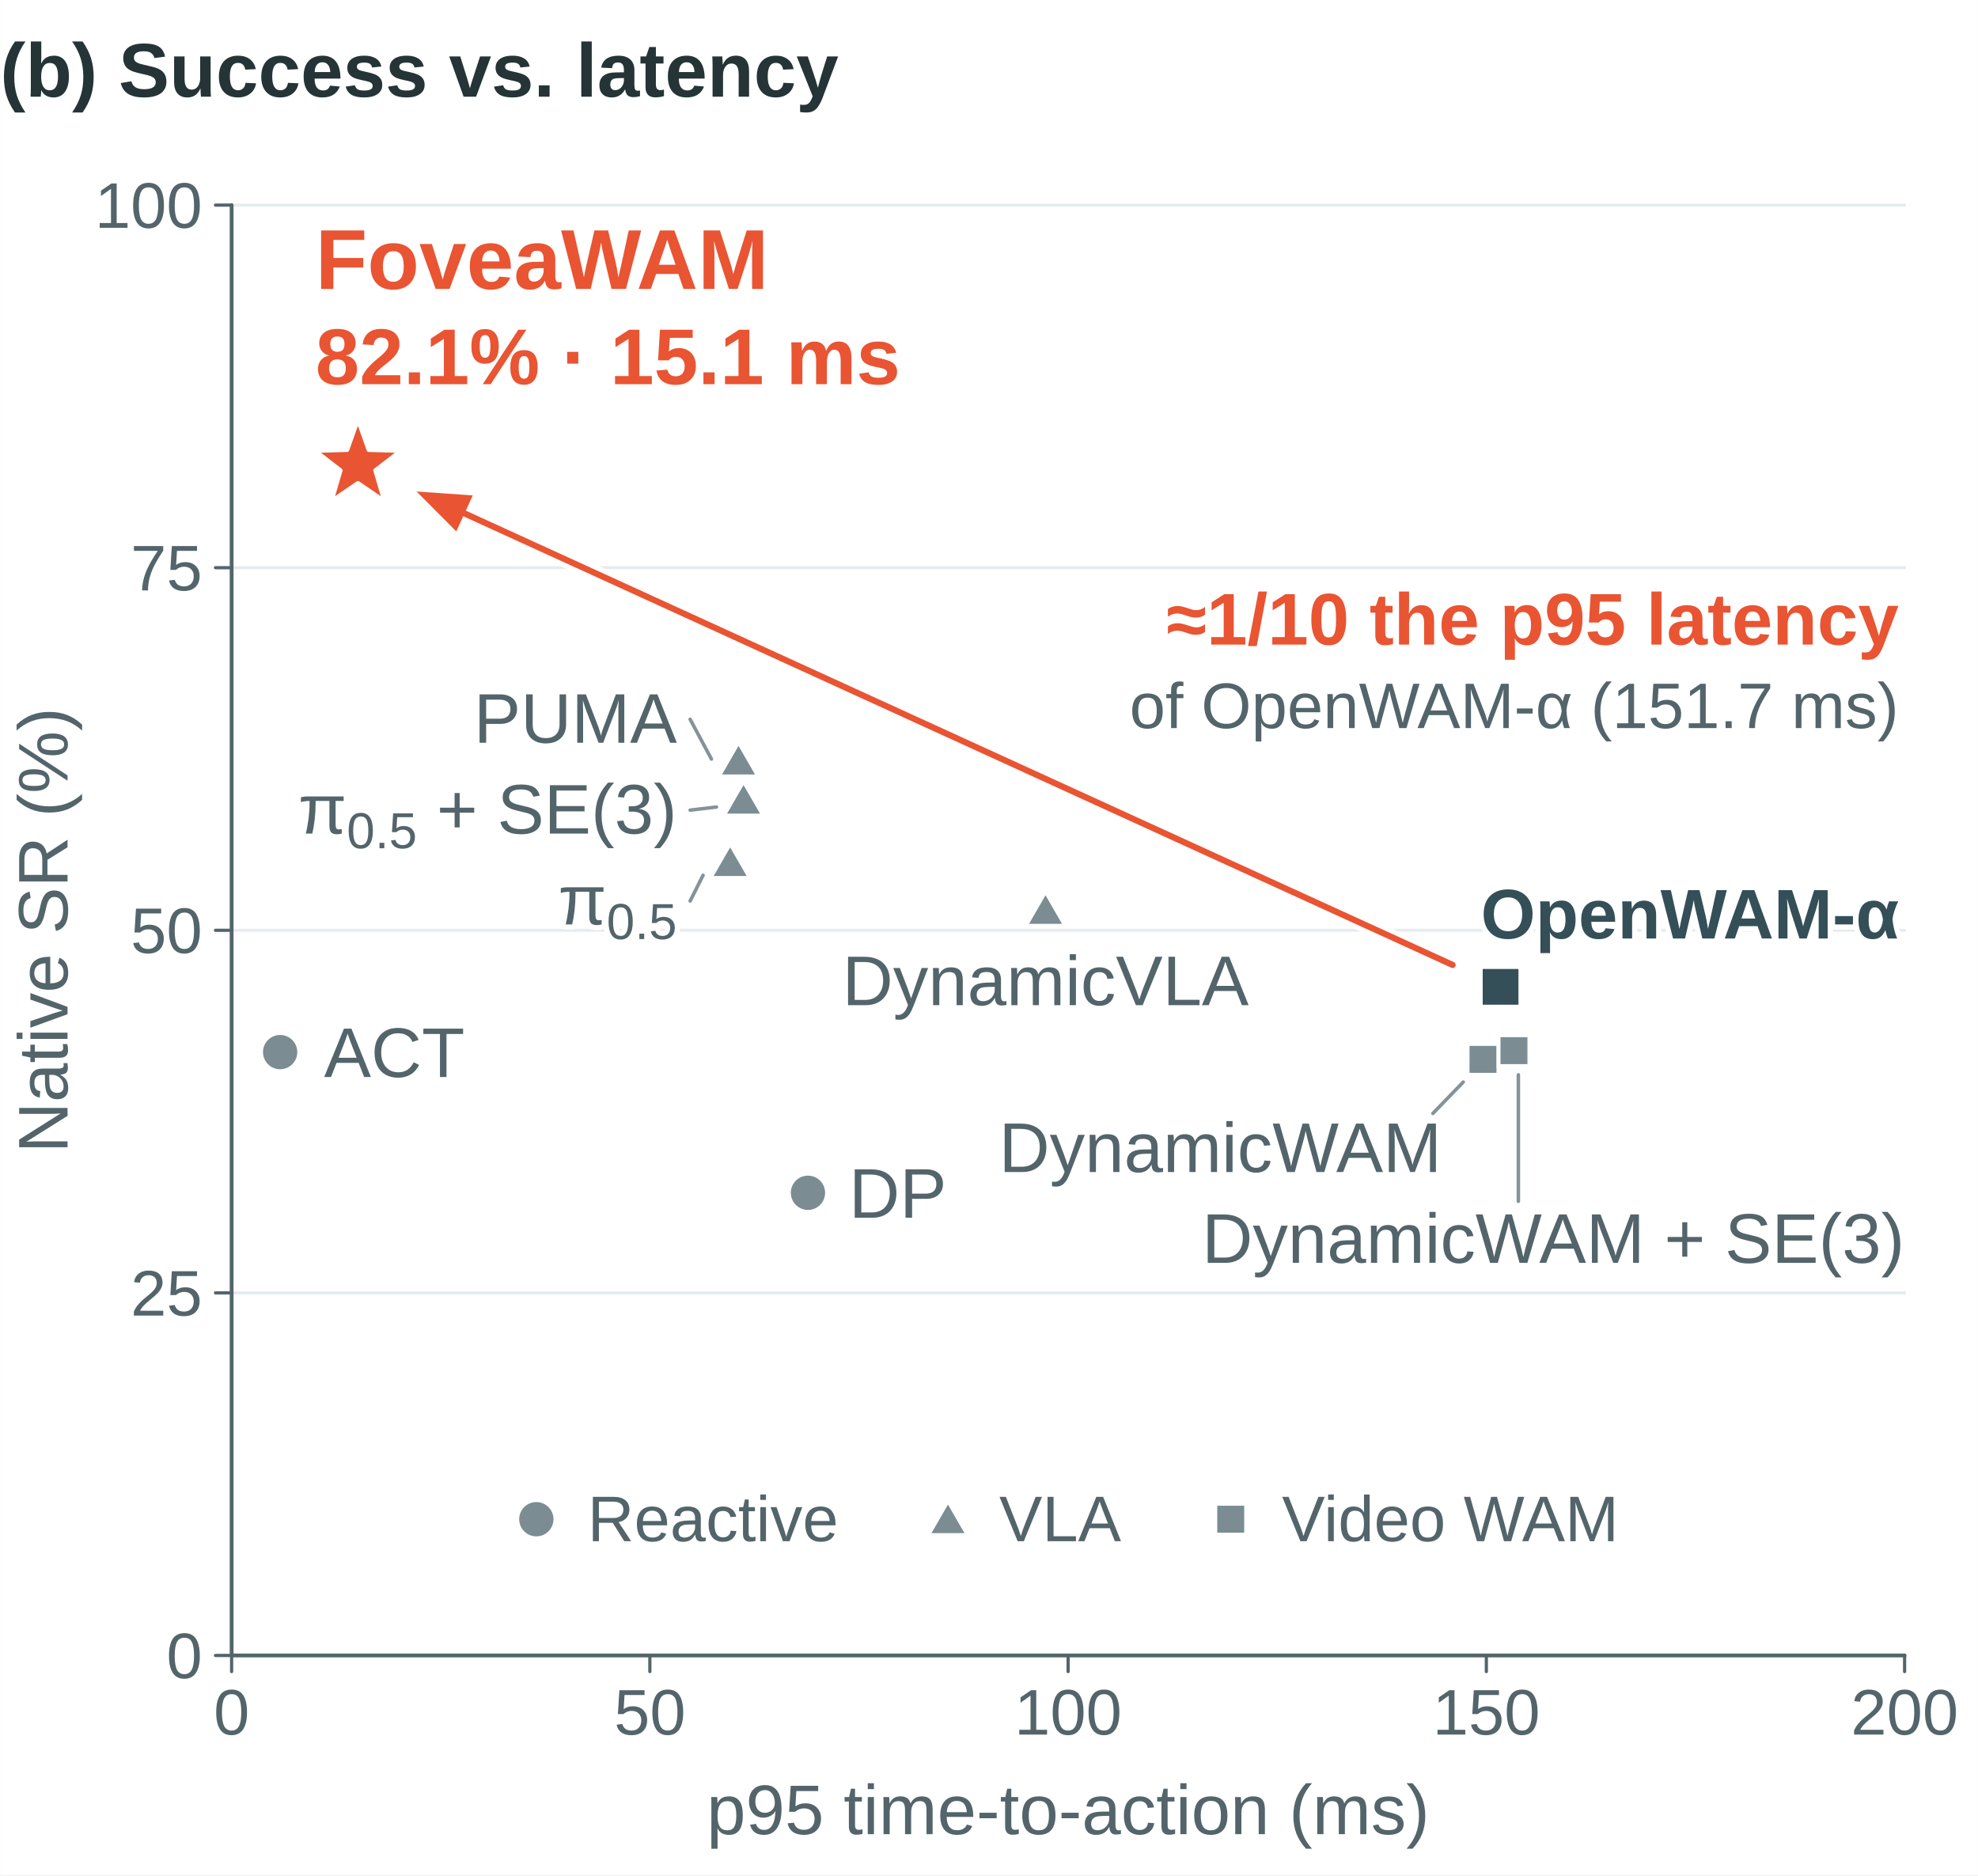
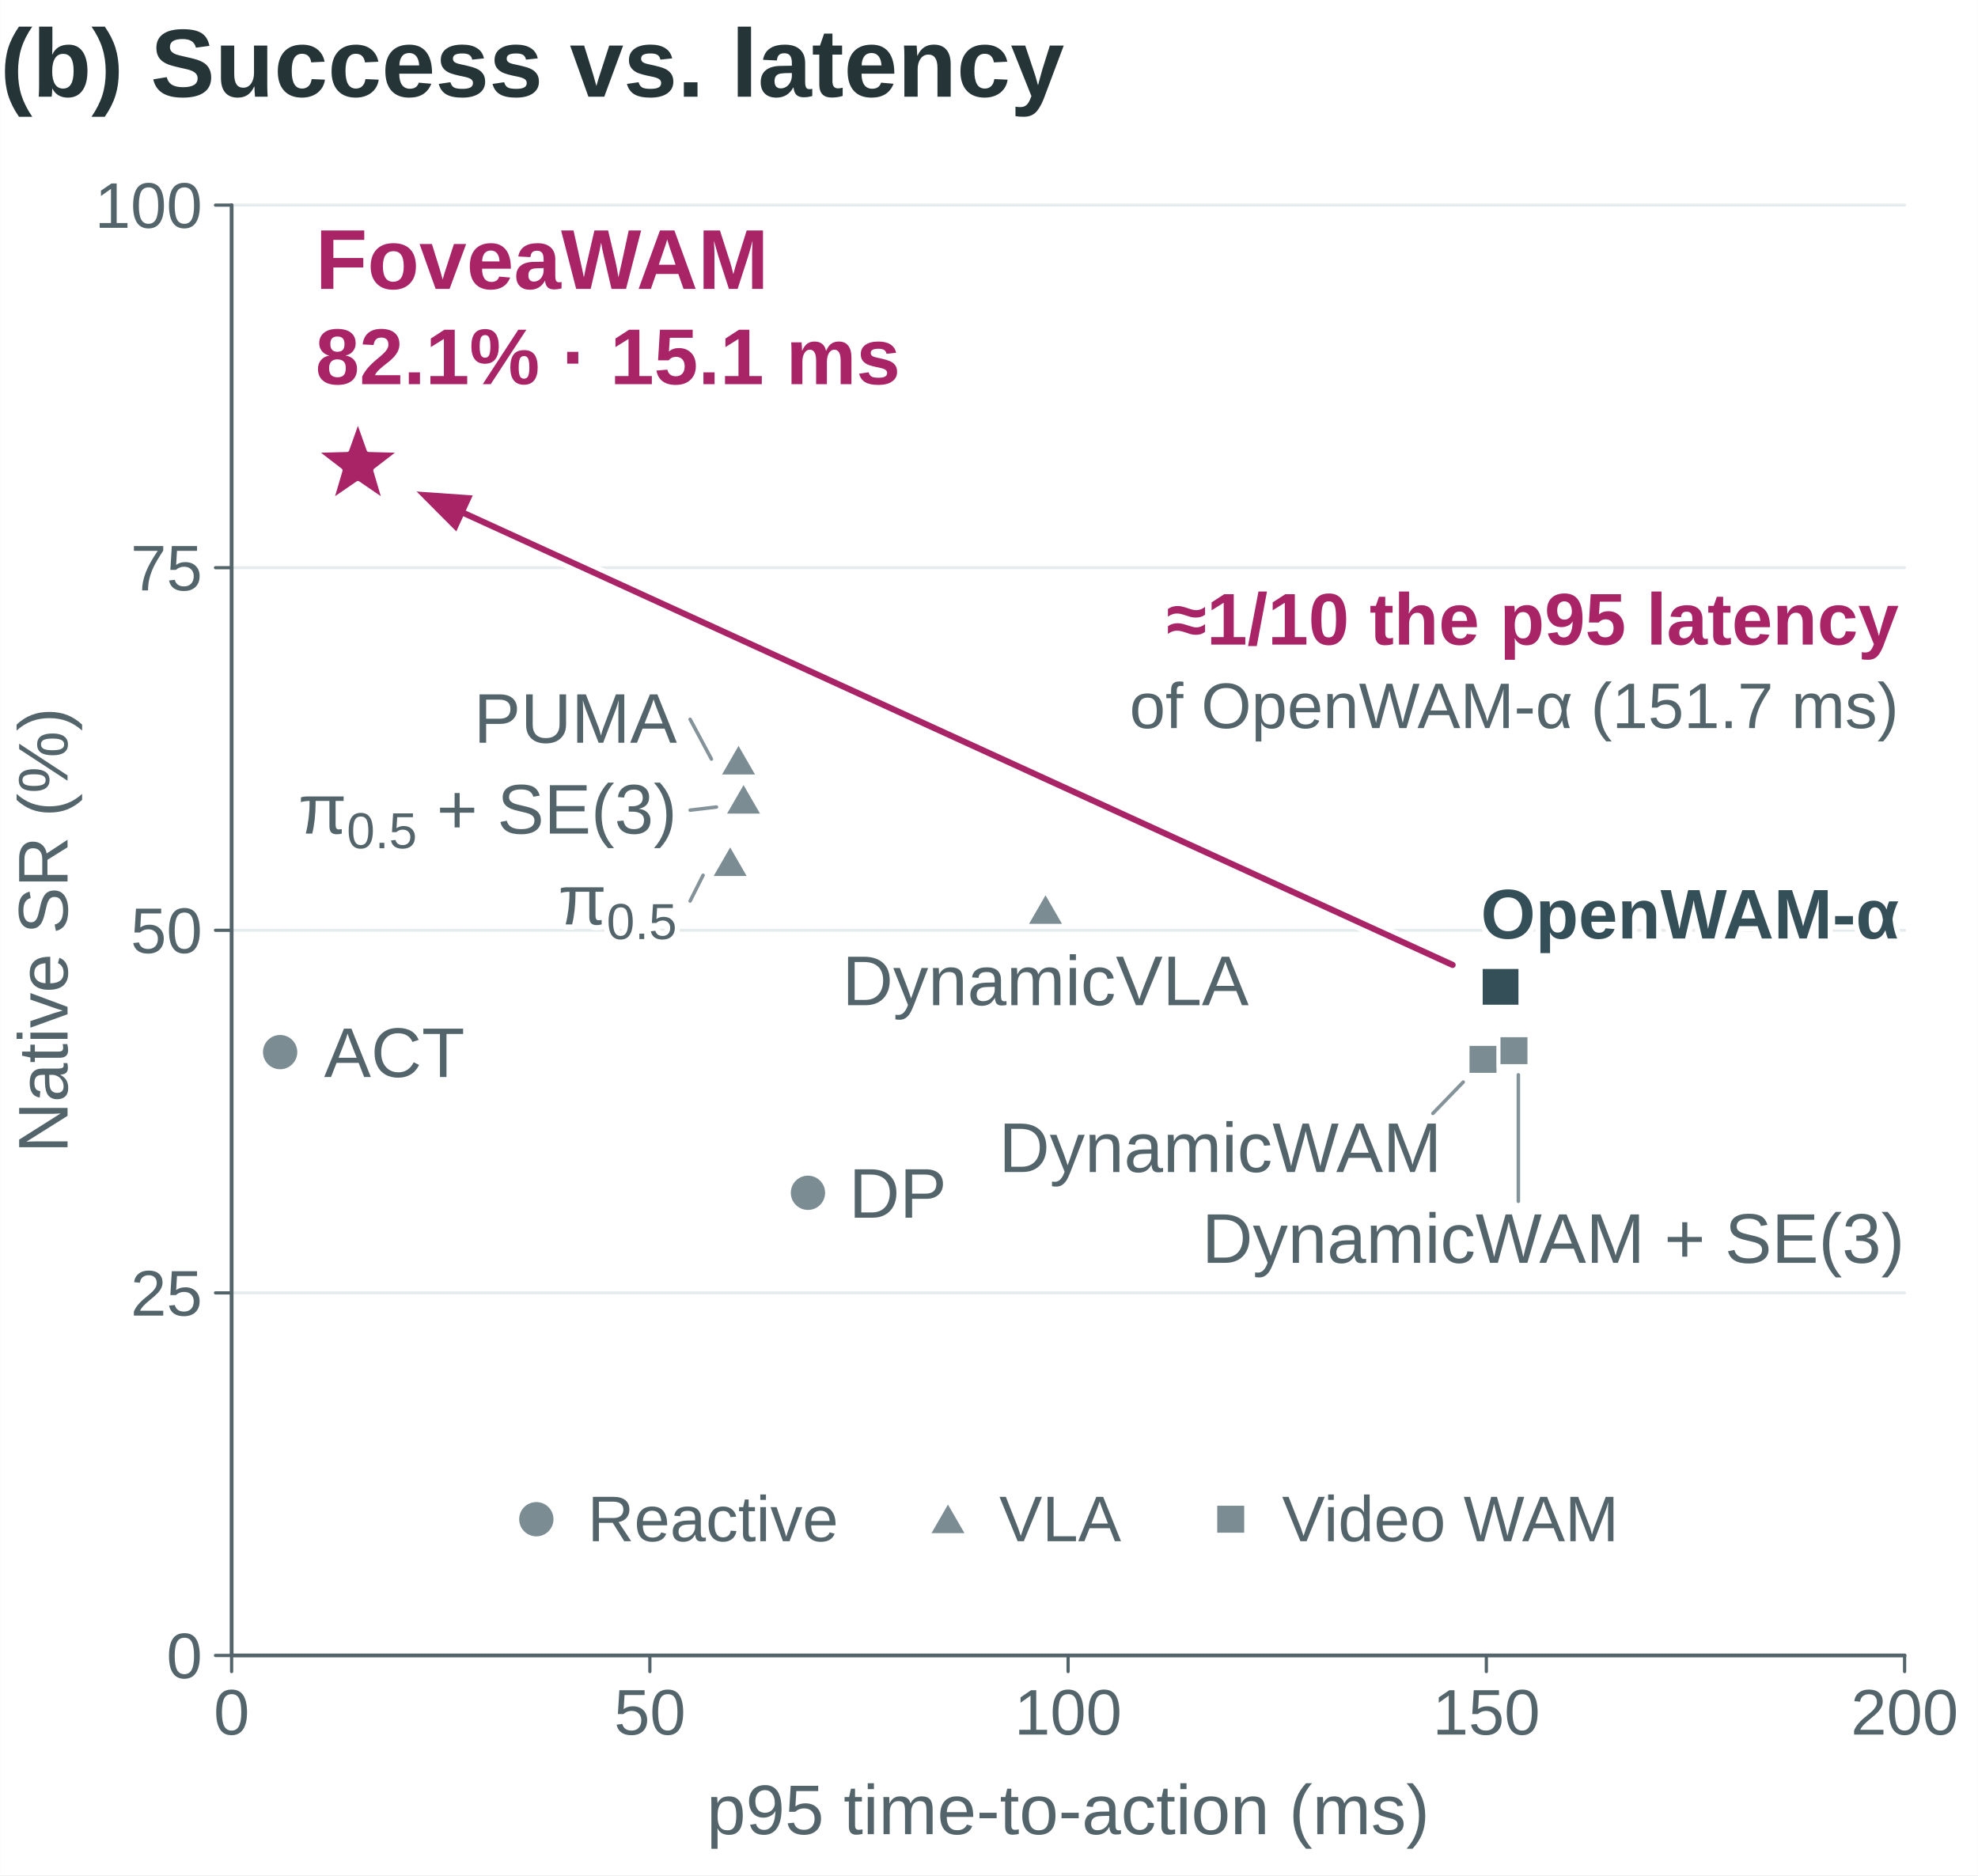
<svg xmlns="http://www.w3.org/2000/svg" width="3.25in" height="3.081in" viewBox="0 0 1350 1280" role="img" font-family="Arial">
  <rect width="1350" height="1280" fill="white" />
  <g id="B_Native_Success_Latency">
-     <text x="0.000" y="66.000" font-size="52" fill="#253436" font-weight="700" text-anchor="start">(b) Success vs. latency</text>
+     <text x="0.000" y="66.000" font-size="66" fill="#253436" font-weight="700" text-anchor="start">(b) Success vs. latency</text>
    <path d="M158.000,1130.000 L147.000,1130.000" fill="none" stroke="#53656B" stroke-width="2.2" stroke-linecap="round" stroke-linejoin="round" />
    <text x="138.000" y="1145.500" font-size="44" fill="#53656B" font-weight="400" text-anchor="end">0</text>
    <path d="M158.000,882.500 L1300.000,882.500" fill="none" stroke="#E6EBED" stroke-width="2" stroke-linecap="round" stroke-linejoin="round" />
    <path d="M158.000,882.500 L147.000,882.500" fill="none" stroke="#53656B" stroke-width="2.2" stroke-linecap="round" stroke-linejoin="round" />
    <text x="138.000" y="898.000" font-size="44" fill="#53656B" font-weight="400" text-anchor="end">25</text>
    <path d="M158.000,635.000 L1300.000,635.000" fill="none" stroke="#E6EBED" stroke-width="2" stroke-linecap="round" stroke-linejoin="round" />
    <path d="M158.000,635.000 L147.000,635.000" fill="none" stroke="#53656B" stroke-width="2.2" stroke-linecap="round" stroke-linejoin="round" />
    <text x="138.000" y="650.500" font-size="44" fill="#53656B" font-weight="400" text-anchor="end">50</text>
    <path d="M158.000,387.500 L1300.000,387.500" fill="none" stroke="#E6EBED" stroke-width="2" stroke-linecap="round" stroke-linejoin="round" />
    <path d="M158.000,387.500 L147.000,387.500" fill="none" stroke="#53656B" stroke-width="2.2" stroke-linecap="round" stroke-linejoin="round" />
    <text x="138.000" y="403.000" font-size="44" fill="#53656B" font-weight="400" text-anchor="end">75</text>
    <path d="M158.000,140.000 L1300.000,140.000" fill="none" stroke="#E6EBED" stroke-width="2" stroke-linecap="round" stroke-linejoin="round" />
    <path d="M158.000,140.000 L147.000,140.000" fill="none" stroke="#53656B" stroke-width="2.2" stroke-linecap="round" stroke-linejoin="round" />
    <text x="138.000" y="155.500" font-size="44" fill="#53656B" font-weight="400" text-anchor="end">100</text>
    <path d="M158.000,140.000 L158.000,1130.000 L1300.000,1130.000" fill="none" stroke="#53656B" stroke-width="2.6" stroke-linecap="round" stroke-linejoin="round" />
    <path d="M158.000,1130.000 L158.000,1141.000" fill="none" stroke="#53656B" stroke-width="2.2" stroke-linecap="round" stroke-linejoin="round" />
    <text x="158.000" y="1184.000" font-size="44" fill="#53656B" font-weight="400" text-anchor="middle">0</text>
    <path d="M443.500,1130.000 L443.500,1141.000" fill="none" stroke="#53656B" stroke-width="2.2" stroke-linecap="round" stroke-linejoin="round" />
    <text x="443.500" y="1184.000" font-size="44" fill="#53656B" font-weight="400" text-anchor="middle">50</text>
    <path d="M729.000,1130.000 L729.000,1141.000" fill="none" stroke="#53656B" stroke-width="2.2" stroke-linecap="round" stroke-linejoin="round" />
    <text x="729.000" y="1184.000" font-size="44" fill="#53656B" font-weight="400" text-anchor="middle">100</text>
    <path d="M1014.500,1130.000 L1014.500,1141.000" fill="none" stroke="#53656B" stroke-width="2.2" stroke-linecap="round" stroke-linejoin="round" />
    <text x="1014.500" y="1184.000" font-size="44" fill="#53656B" font-weight="400" text-anchor="middle">150</text>
    <path d="M1300.000,1130.000 L1300.000,1141.000" fill="none" stroke="#53656B" stroke-width="2.2" stroke-linecap="round" stroke-linejoin="round" />
    <text x="1300.000" y="1184.000" font-size="44" fill="#53656B" font-weight="400" text-anchor="middle">200</text>
    <text x="46.000" y="635.000" font-size="48" fill="#53656B" font-weight="400" text-anchor="middle" transform="rotate(-90 46 635)">Native SR (%)</text>
    <text x="729.000" y="1252.000" font-size="48" fill="#53656B" font-weight="400" text-anchor="middle">p95 time-to-action (ms)</text>
    <path d="M485.526,518.140 L471.000,491.000" fill="none" stroke="#84939A" stroke-width="2.4" stroke-linecap="round" stroke-linejoin="round" />
    <path d="M488.952,550.870 L471.000,553.000" fill="none" stroke="#84939A" stroke-width="2.4" stroke-linecap="round" stroke-linejoin="round" />
    <path d="M479.816,597.440 L471.000,615.000" fill="none" stroke="#84939A" stroke-width="2.4" stroke-linecap="round" stroke-linejoin="round" />
    <path d="M998.716,738.610 L978.000,760.000" fill="none" stroke="#84939A" stroke-width="2.4" stroke-linecap="round" stroke-linejoin="round" />
    <path d="M1036.343,733.670 L1036.343,820.000" fill="none" stroke="#84939A" stroke-width="2.4" stroke-linecap="round" stroke-linejoin="round" />
    <path d="M991.463,658.648 L284.241,335.496" fill="none" stroke="white" stroke-width="11" stroke-linecap="round" stroke-linejoin="round" />
-     <path d="M991.463,658.648 L313.347,348.796" fill="none" stroke="#E95432" stroke-width="4.2" stroke-linecap="round" stroke-linejoin="round" />
-     <path d="M284.241,335.496 L322.595,338.179 L311.374,362.737 Z" fill="#E95432" stroke="#E95432" stroke-width="0" stroke-linecap="round" stroke-linejoin="round" />
-     <text x="1296.000" y="440.000" font-size="50" fill="#E95432" font-weight="700" text-anchor="end">≈1/10 the p95 latency</text>
+     <path d="M991.463,658.648 L313.347,348.796" fill="none" stroke="#A92466" stroke-width="4.2" stroke-linecap="round" stroke-linejoin="round" />
+     <path d="M284.241,335.496 L322.595,338.179 L311.374,362.737 Z" fill="#A92466" stroke="#A92466" stroke-width="0" stroke-linecap="round" stroke-linejoin="round" />
+     <text x="1296.000" y="440.000" font-size="50" fill="#A92466" font-weight="700" text-anchor="end">≈1/10 the p95 latency</text>
    <text x="1296.000" y="497.000" font-size="44" fill="#53656B" font-weight="400" text-anchor="end">of OpenWAM-α (151.7 ms)</text>
    <circle cx="191.118" cy="718.160" r="13" fill="#7B8C93" stroke="white" stroke-width="2.6" />
    <text x="221.118" y="735.160" font-size="48" fill="#53656B" font-weight="400" text-anchor="start">ACT</text>
    <circle cx="551.419" cy="814.190" r="13" fill="#7B8C93" stroke="white" stroke-width="2.6" />
    <text x="579.419" y="831.190" font-size="48" fill="#53656B" font-weight="400" text-anchor="start">DP</text>
    <path d="M498.316,575.852 L511.816,599.234 L484.816,599.234 Z" fill="#7B8C93" stroke="white" stroke-width="2.6" stroke-linecap="round" stroke-linejoin="round" />
    <text x="462.000" y="631.000" font-size="48" fill="#53656B" font-weight="400" text-anchor="end" paint-order="stroke" stroke="white" stroke-width="7" stroke-linejoin="round">π<tspan font-size="72%" baseline-shift="-10">0.5</tspan>
    </text>
    <path d="M507.452,533.282 L520.952,556.664 L493.952,556.664 Z" fill="#7B8C93" stroke="white" stroke-width="2.6" stroke-linecap="round" stroke-linejoin="round" />
    <text x="462.000" y="569.000" font-size="48" fill="#53656B" font-weight="400" text-anchor="end">π<tspan font-size="72%" baseline-shift="-10">0.5</tspan> + SE(3)</text>
    <path d="M713.583,608.522 L727.083,631.904 L700.083,631.904 Z" fill="#7B8C93" stroke="white" stroke-width="2.6" stroke-linecap="round" stroke-linejoin="round" />
    <text x="713.583" y="686.110" font-size="48" fill="#53656B" font-weight="400" text-anchor="middle">DynamicVLA</text>
    <path d="M504.026,506.552 L517.526,529.934 L490.526,529.934 Z" fill="#7B8C93" stroke="white" stroke-width="2.6" stroke-linecap="round" stroke-linejoin="round" />
    <text x="462.000" y="507.000" font-size="48" fill="#53656B" font-weight="400" text-anchor="end">PUMA</text>
    <rect x="1010.707" y="660.110" width="27.0" height="27.0" fill="#344F58" stroke="white" stroke-width="2.6" />
    <text x="1010.707" y="640.610" font-size="48" fill="#344F58" font-weight="700" text-anchor="start" paint-order="stroke" stroke="white" stroke-width="7" stroke-linejoin="round">OpenWAM-α</text>
    <rect x="1001.716" y="712.610" width="21.0" height="21.0" fill="#7B8C93" stroke="white" stroke-width="2.6" />
    <text x="984.000" y="800.000" font-size="48" fill="#53656B" font-weight="400" text-anchor="end">DynamicWAM</text>
    <rect x="1022.843" y="706.670" width="21.0" height="21.0" fill="#7B8C93" stroke="white" stroke-width="2.6" />
    <text x="1300.000" y="862.000" font-size="48" fill="#53656B" font-weight="400" text-anchor="end">DynamicWAM + SE(3)</text>
-     <path d="M244.221,286.210 L251.627,307.016 L273.704,307.630 L256.204,321.104 L262.442,342.290 L244.221,329.810 L226.000,342.290 L232.238,321.104 L214.738,307.630 L236.815,307.016 Z" fill="#E95432" stroke="white" stroke-width="3" stroke-linecap="round" stroke-linejoin="round" />
-     <text x="215.221" y="197.210" font-size="58" fill="#E95432" font-weight="700" text-anchor="start">FoveaWAM</text>
-     <text x="215.221" y="262.210" font-size="54" fill="#E95432" font-weight="700" text-anchor="start">82.1% · 15.1 ms</text>
+     <path d="M244.221,286.210 L251.627,307.016 L273.704,307.630 L256.204,321.104 L262.442,342.290 L244.221,329.810 L226.000,342.290 L232.238,321.104 L214.738,307.630 L236.815,307.016 Z" fill="#A92466" stroke="white" stroke-width="3" stroke-linecap="round" stroke-linejoin="round" />
+     <text x="215.221" y="197.210" font-size="58" fill="#A92466" font-weight="700" text-anchor="start">FoveaWAM</text>
+     <text x="215.221" y="262.210" font-size="54" fill="#A92466" font-weight="700" text-anchor="start">82.1% · 15.1 ms</text>
    <circle cx="366.000" cy="1037.000" r="13" fill="#7B8C93" stroke="white" stroke-width="2.6" />
    <text x="401.000" y="1052.000" font-size="44" fill="#53656B" font-weight="400" text-anchor="start">Reactive</text>
    <path d="M647.000,1024.412 L660.500,1047.794 L633.500,1047.794 Z" fill="#7B8C93" stroke="white" stroke-width="2.6" stroke-linecap="round" stroke-linejoin="round" />
    <text x="682.000" y="1052.000" font-size="44" fill="#53656B" font-weight="400" text-anchor="start">VLA</text>
    <rect x="829.500" y="1026.500" width="21.0" height="21.0" fill="#7B8C93" stroke="white" stroke-width="2.6" />
    <text x="875.000" y="1052.000" font-size="44" fill="#53656B" font-weight="400" text-anchor="start">Video WAM</text>
  </g>
</svg>
